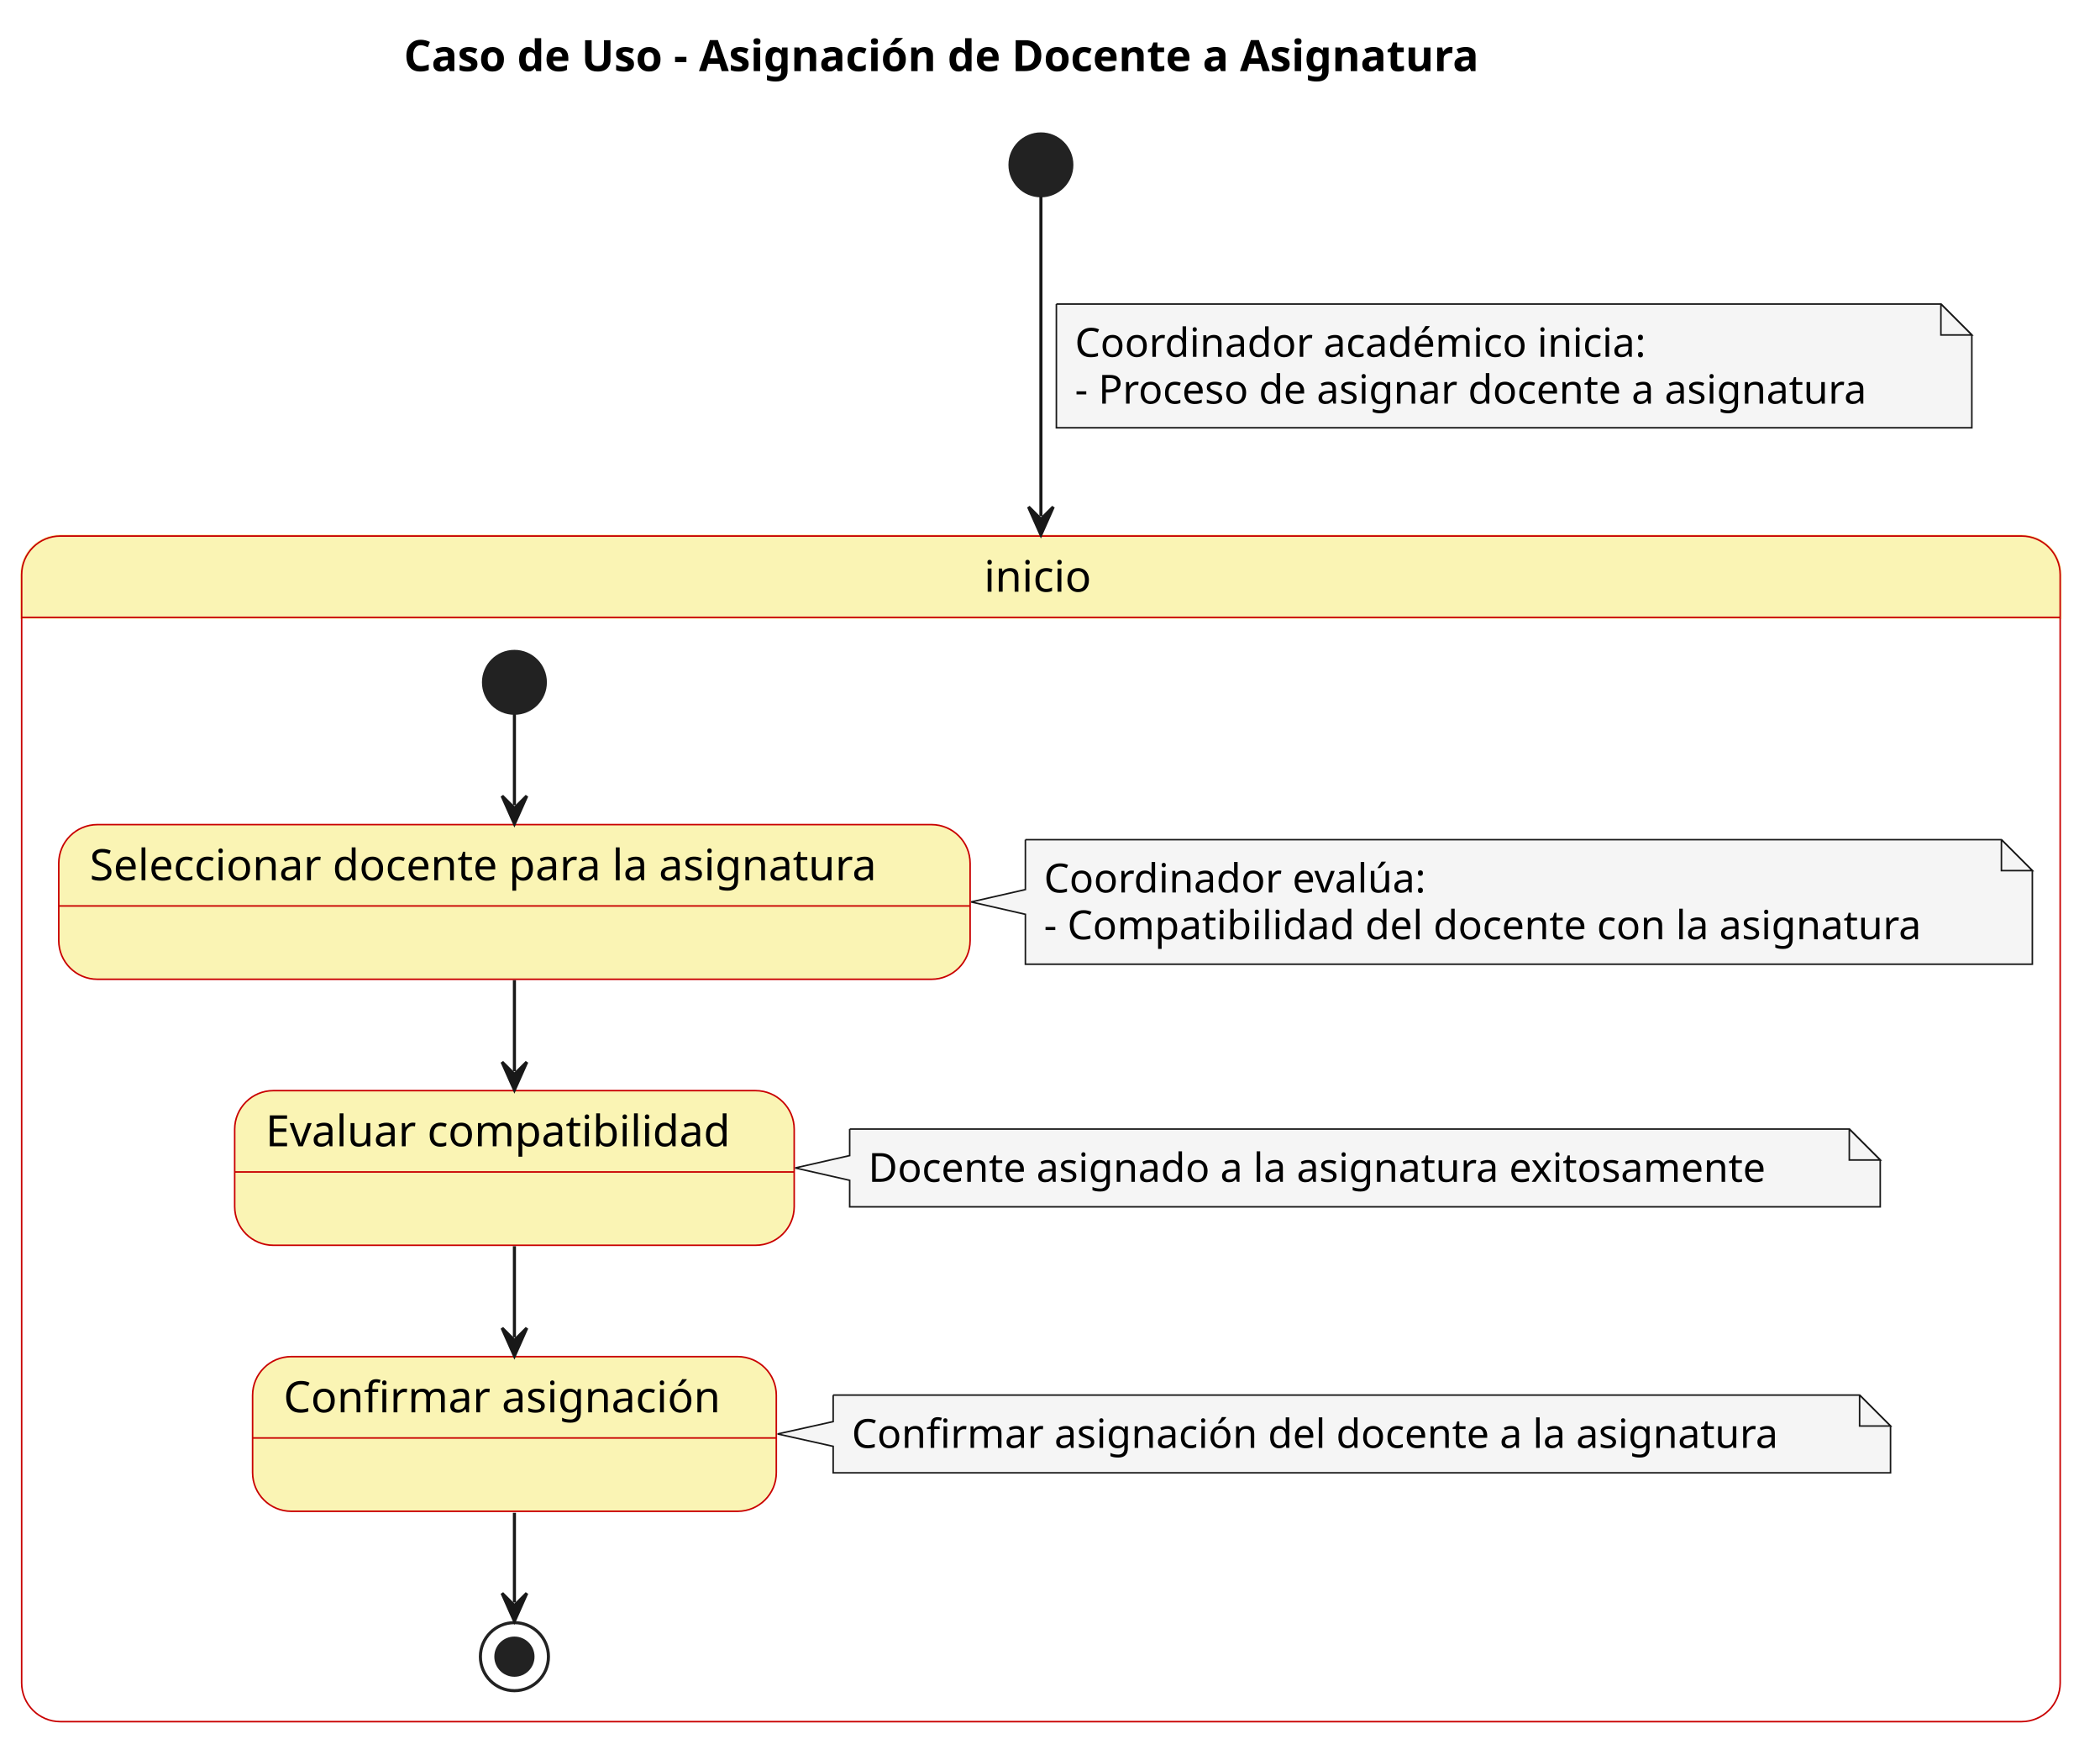
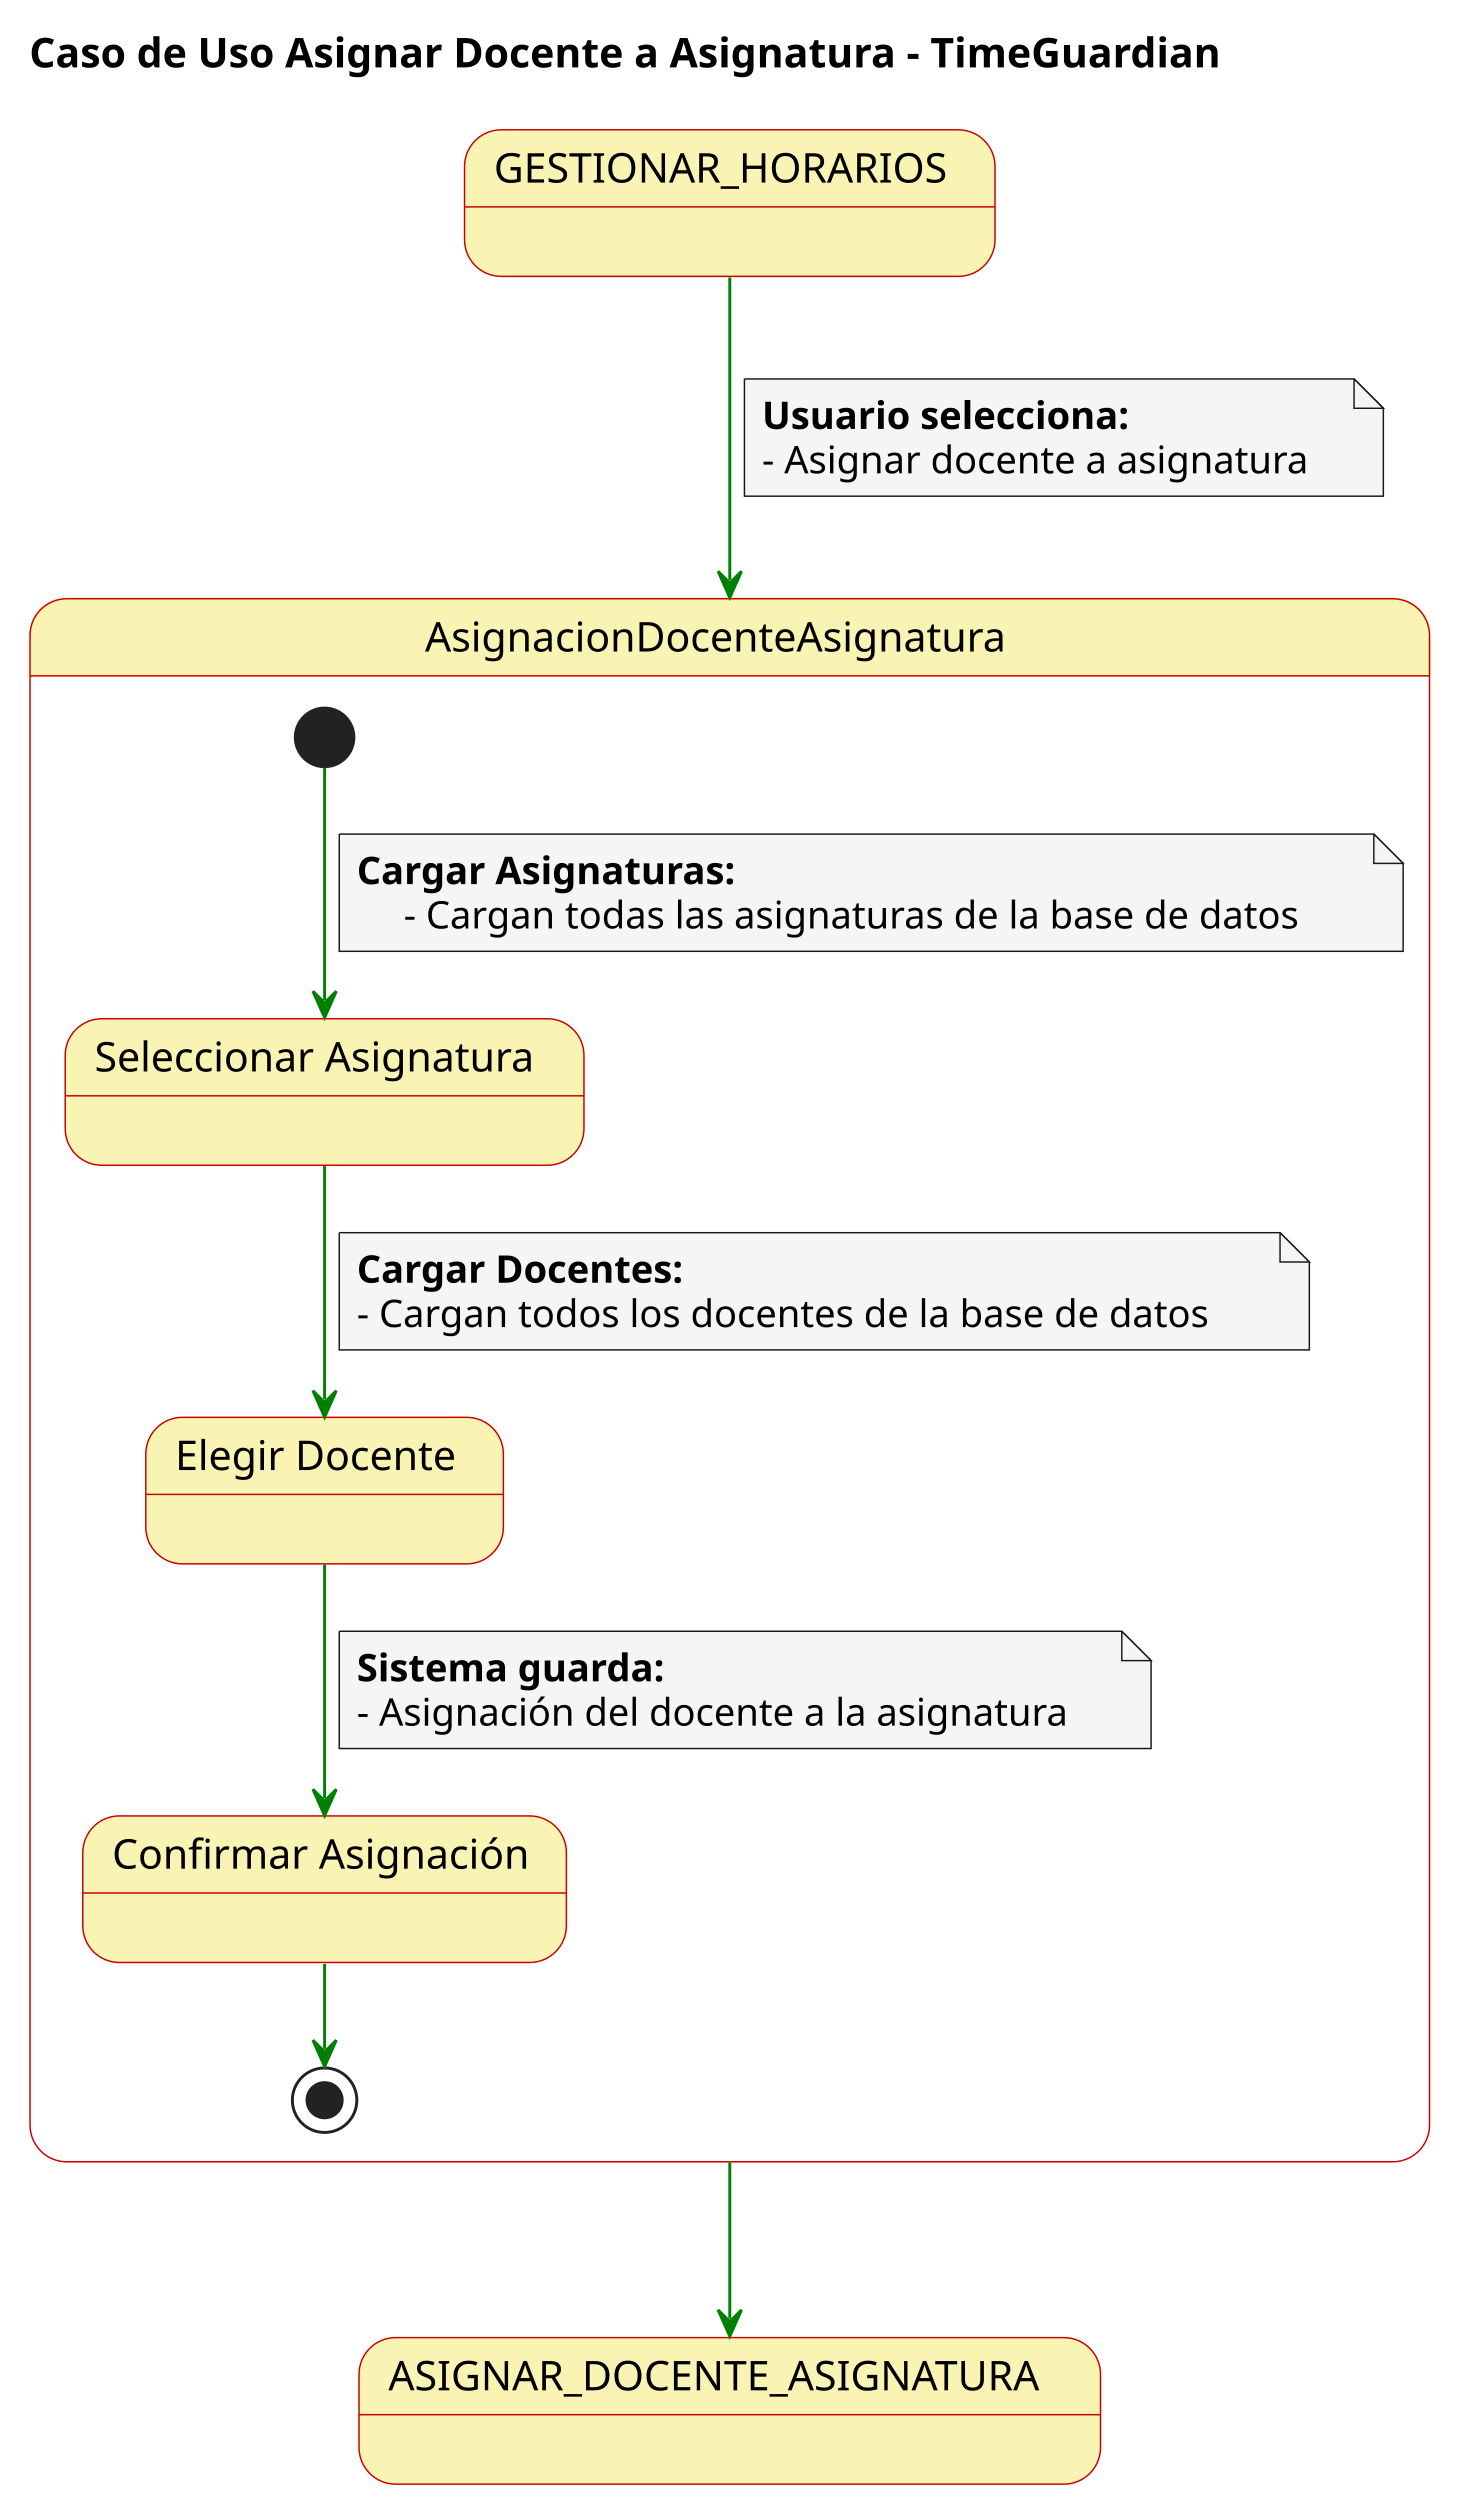
- <svg xmlns="http://www.w3.org/2000/svg" contentStyleType="text/css" height="562px" preserveAspectRatio="none" style="width:679px;height:562px;background:#FFFFFF;" version="1.1" viewBox="0 0 679 562" width="679px" zoomAndPan="magnify">
+ <svg xmlns="http://www.w3.org/2000/svg" contentStyleType="text/css" height="853px" preserveAspectRatio="none" style="width:501px;height:853px;background:#FFFFFF;" version="1.1" viewBox="0 0 501 853" width="501px" zoomAndPan="magnify">
  <defs />
  <g>
-     <text fill="#000000" font-family="sans-serif" font-size="14" font-weight="bold" lengthAdjust="spacing" textLength="397.961" x="130.583" y="22.995">Caso de Uso - Asignación de Docente a Asignatura</text>
-     <ellipse cx="336.56" cy="53.297" fill="#222222" rx="10" ry="10" style="stroke:#222222;stroke-width:1.0;" />
-     <path d="M19.5,173.297 L653.626,173.297 A12.5,12.5 0 0 1 666.126,185.797 L666.126,199.594 L7,199.594 L7,185.797 A12.5,12.5 0 0 1 19.5,173.297 " fill="#FAF4B4" style="stroke:#FAF4B4;stroke-width:1.0;" />
-     <rect fill="none" height="383.297" rx="12.5" ry="12.5" style="stroke:#C90000;stroke-width:0.5;" width="659.126" x="7" y="173.297" />
-     <line style="stroke:#C90000;stroke-width:0.5;" x1="7" x2="666.126" y1="199.594" y2="199.594" />
-     <text fill="#000000" font-family="sans-serif" font-size="14" lengthAdjust="spacing" textLength="36.805" x="318.161" y="191.292">inicio</text>
-     <ellipse cx="166.33" cy="220.594" fill="#222222" rx="10" ry="10" style="stroke:#222222;stroke-width:1.0;" />
-     <g id="inicio.seleccionar_docente">
-       <rect fill="#FAF4B4" height="50" rx="12.5" ry="12.5" style="stroke:#C90000;stroke-width:0.5;" width="294.668" x="19" y="266.594" />
-       <line style="stroke:#C90000;stroke-width:0.5;" x1="19" x2="313.668" y1="292.891" y2="292.891" />
-       <text fill="#000000" font-family="sans-serif" font-size="14" lengthAdjust="spacing" textLength="274.668" x="29" y="284.589">Seleccionar docente para la asignatura</text>
+     <text fill="#000000" font-family="sans-serif" font-size="14" font-weight="bold" lengthAdjust="spacing" textLength="464" x="10" y="22.995">Caso de Uso Asignar Docente a Asignatura - TimeGuardian</text>
+     <g id="GESTIONAR_HORARIOS">
+       <rect fill="#FAF4B4" height="50" rx="12.5" ry="12.5" style="stroke:#C90000;stroke-width:0.5;" width="181" x="158.5" y="44.297" />
+       <line style="stroke:#C90000;stroke-width:0.5;" x1="158.5" x2="339.5" y1="70.594" y2="70.594" />
+       <text fill="#000000" font-family="sans-serif" font-size="14" lengthAdjust="spacing" textLength="161" x="168.5" y="62.292">GESTIONAR_HORARIOS</text>
    </g>
-     <g id="inicio.evaluar_compatibilidad">
-       <rect fill="#FAF4B4" height="50" rx="12.5" ry="12.5" style="stroke:#C90000;stroke-width:0.5;" width="180.911" x="75.88" y="352.594" />
-       <line style="stroke:#C90000;stroke-width:0.5;" x1="75.88" x2="256.791" y1="378.891" y2="378.891" />
-       <text fill="#000000" font-family="sans-serif" font-size="14" lengthAdjust="spacing" textLength="160.911" x="85.88" y="370.589">Evaluar compatibilidad</text>
+     <path d="M22.75,204.297 L475.25,204.297 A12.5,12.5 0 0 1 487.75,216.797 L487.75,230.594 L10.25,230.594 L10.25,216.797 A12.5,12.5 0 0 1 22.75,204.297 " fill="#FAF4B4" style="stroke:#FAF4B4;stroke-width:1.0;" />
+     <rect fill="none" height="533.297" rx="12.5" ry="12.5" style="stroke:#C90000;stroke-width:0.5;" width="477.5" x="10.25" y="204.297" />
+     <line style="stroke:#C90000;stroke-width:0.5;" x1="10.25" x2="487.75" y1="230.594" y2="230.594" />
+     <text fill="#000000" font-family="sans-serif" font-size="14" lengthAdjust="spacing" textLength="208" x="145" y="222.292">AsignacionDocenteAsignatura</text>
+     <g id="AsignacionDocenteAsignatura.SeleccionarAsignatura">
+       <rect fill="#FAF4B4" height="50" rx="12.5" ry="12.5" style="stroke:#C90000;stroke-width:0.5;" width="177" x="22.25" y="347.594" />
+       <line style="stroke:#C90000;stroke-width:0.5;" x1="22.25" x2="199.25" y1="373.891" y2="373.891" />
+       <text fill="#000000" font-family="sans-serif" font-size="14" lengthAdjust="spacing" textLength="157" x="32.25" y="365.589">Seleccionar Asignatura</text>
    </g>
-     <g id="elem_GMN10">
-       <path d="M331.54,271.464 L331.54,287.594 L314,291.594 L331.54,295.594 L331.54,311.729 A0,0 0 0 0 331.54,311.729 L657.126,311.729 A0,0 0 0 0 657.126,311.729 L657.126,281.464 L647.126,271.464 L331.54,271.464 A0,0 0 0 0 331.54,271.464 " fill="#F5F5F5" style="stroke:#181818;stroke-width:0.5;" />
-       <path d="M647.126,271.464 L647.126,281.464 L657.126,281.464 L647.126,271.464 " fill="#F5F5F5" style="stroke:#181818;stroke-width:0.5;" />
-       <text fill="#000000" font-family="sans-serif" font-size="13" lengthAdjust="spacing" textLength="131.936" x="337.54" y="288.531">Coordinador evalúa:</text>
-       <text fill="#000000" font-family="sans-serif" font-size="13" lengthAdjust="spacing" textLength="304.586" x="337.54" y="303.663">- Compatibilidad del docente con la asignatura</text>
+     <g id="AsignacionDocenteAsignatura.ElegirDocente">
+       <rect fill="#FAF4B4" height="50" rx="12.5" ry="12.5" style="stroke:#C90000;stroke-width:0.5;" width="122" x="49.75" y="483.594" />
+       <line style="stroke:#C90000;stroke-width:0.5;" x1="49.75" x2="171.75" y1="509.891" y2="509.891" />
+       <text fill="#000000" font-family="sans-serif" font-size="14" lengthAdjust="spacing" textLength="102" x="59.75" y="501.589">Elegir Docente</text>
    </g>
-     <g id="inicio.confirmar_asignacion">
-       <rect fill="#FAF4B4" height="50" rx="12.5" ry="12.5" style="stroke:#C90000;stroke-width:0.5;" width="169.338" x="81.67" y="438.594" />
-       <line style="stroke:#C90000;stroke-width:0.5;" x1="81.67" x2="251.008" y1="464.891" y2="464.891" />
-       <text fill="#000000" font-family="sans-serif" font-size="14" lengthAdjust="spacing" textLength="149.338" x="91.67" y="456.589">Confirmar asignación</text>
+     <g id="AsignacionDocenteAsignatura.Confirmar">
+       <rect fill="#FAF4B4" height="50" rx="12.5" ry="12.5" style="stroke:#C90000;stroke-width:0.5;" width="165" x="28.25" y="619.594" />
+       <line style="stroke:#C90000;stroke-width:0.5;" x1="28.25" x2="193.25" y1="645.891" y2="645.891" />
+       <text fill="#000000" font-family="sans-serif" font-size="14" lengthAdjust="spacing" textLength="145" x="38.25" y="637.589">Confirmar Asignación</text>
    </g>
-     <g id="elem_GMN15">
-       <path d="M274.73,365.024 L274.73,373.594 L257.11,377.594 L274.73,381.594 L274.73,390.157 A0,0 0 0 0 274.73,390.157 L607.939,390.157 A0,0 0 0 0 607.939,390.157 L607.939,375.024 L597.939,365.024 L274.73,365.024 A0,0 0 0 0 274.73,365.024 " fill="#F5F5F5" style="stroke:#181818;stroke-width:0.5;" />
-       <path d="M597.939,365.024 L597.939,375.024 L607.939,375.024 L597.939,365.024 " fill="#F5F5F5" style="stroke:#181818;stroke-width:0.5;" />
-       <text fill="#000000" font-family="sans-serif" font-size="13" lengthAdjust="spacing" textLength="312.209" x="280.73" y="382.091">Docente asignado a la asignatura exitosamente</text>
+     <ellipse cx="110.75" cy="251.594" fill="#222222" rx="10" ry="10" style="stroke:#222222;stroke-width:1.0;" />
+     <ellipse cx="110.75" cy="716.594" fill="none" rx="11" ry="11" style="stroke:#222222;stroke-width:1.0;" />
+     <ellipse cx="110.75" cy="716.594" fill="#222222" rx="6" ry="6" style="stroke:#222222;stroke-width:1.0;" />
+     <g id="link_*start*AsignacionDocenteAsignatura_SeleccionarAsignatura">
+       <path d="M110.75,261.934 C110.75,280.124 110.75,314.834 110.75,341.204 " fill="none" id="*start*AsignacionDocenteAsignatura-to-SeleccionarAsignatura" style="stroke:#008000;stroke-width:1.0;" />
+       <polygon fill="#008000" points="110.75,347.204,114.75,338.204,110.75,342.204,106.75,338.204,110.75,347.204" style="stroke:#008000;stroke-width:1.0;" />
+       <path d="M115.75,284.594 L115.75,324.594 L478.75,324.594 L478.75,294.594 L468.75,284.594 L115.75,284.594 " fill="#F5F5F5" style="stroke:#181818;stroke-width:0.5;" />
+       <path d="M468.75,284.594 L468.75,294.594 L478.75,294.594 L468.75,284.594 " fill="#F5F5F5" style="stroke:#181818;stroke-width:0.5;" />
+       <text fill="#000000" font-family="sans-serif" font-size="13" font-weight="bold" lengthAdjust="spacing" textLength="148" x="121.75" y="301.661">Cargar Asignaturas:</text>
+       <text fill="#000000" font-family="sans-serif" font-size="13" lengthAdjust="spacing" textLength="326" x="137.75" y="316.793">- Cargan todas las asignaturas de la base de datos</text>
    </g>
-     <ellipse cx="166.33" cy="535.594" fill="none" rx="11" ry="11" style="stroke:#222222;stroke-width:1.0;" />
-     <ellipse cx="166.33" cy="535.594" fill="#222222" rx="6" ry="6" style="stroke:#222222;stroke-width:1.0;" />
-     <g id="elem_GMN20">
-       <path d="M269.39,451.024 L269.39,459.594 L251.42,463.594 L269.39,467.594 L269.39,476.157 A0,0 0 0 0 269.39,476.157 L611.27,476.157 A0,0 0 0 0 611.27,476.157 L611.27,461.024 L601.27,451.024 L269.39,451.024 A0,0 0 0 0 269.39,451.024 " fill="#F5F5F5" style="stroke:#181818;stroke-width:0.5;" />
-       <path d="M601.27,451.024 L601.27,461.024 L611.27,461.024 L601.27,451.024 " fill="#F5F5F5" style="stroke:#181818;stroke-width:0.5;" />
-       <text fill="#000000" font-family="sans-serif" font-size="13" lengthAdjust="spacing" textLength="320.88" x="275.39" y="468.091">Confirmar asignación del docente a la asignatura</text>
+     <g id="link_SeleccionarAsignatura_ElegirDocente">
+       <path d="M110.75,397.864 C110.75,422.144 110.75,453.284 110.75,477.504 " fill="none" id="SeleccionarAsignatura-to-ElegirDocente" style="stroke:#008000;stroke-width:1.0;" />
+       <polygon fill="#008000" points="110.75,483.504,114.75,474.504,110.75,478.504,106.75,474.504,110.75,483.504" style="stroke:#008000;stroke-width:1.0;" />
+       <path d="M115.75,420.594 L115.75,460.594 L446.75,460.594 L446.75,430.594 L436.75,420.594 L115.75,420.594 " fill="#F5F5F5" style="stroke:#181818;stroke-width:0.5;" />
+       <path d="M436.75,420.594 L436.75,430.594 L446.75,430.594 L436.75,420.594 " fill="#F5F5F5" style="stroke:#181818;stroke-width:0.5;" />
+       <text fill="#000000" font-family="sans-serif" font-size="13" font-weight="bold" lengthAdjust="spacing" textLength="129" x="121.75" y="437.661">Cargar Docentes:</text>
+       <text fill="#000000" font-family="sans-serif" font-size="13" lengthAdjust="spacing" textLength="310" x="121.75" y="452.793">- Cargan todos los docentes de la base de datos</text>
    </g>
-     <g id="link_*start*inicio_seleccionar_docente">
-       <path d="M166.33,230.904 C166.33,239.944 166.33,248.084 166.33,260.324 " fill="none" id="*start*inicio-to-seleccionar_docente" style="stroke:#181818;stroke-width:1.0;" />
-       <polygon fill="#181818" points="166.33,266.324,170.33,257.324,166.33,261.324,162.33,257.324,166.33,266.324" style="stroke:#181818;stroke-width:1.0;" />
+     <g id="link_ElegirDocente_Confirmar">
+       <path d="M110.75,533.864 C110.75,558.144 110.75,589.284 110.75,613.504 " fill="none" id="ElegirDocente-to-Confirmar" style="stroke:#008000;stroke-width:1.0;" />
+       <polygon fill="#008000" points="110.75,619.504,114.75,610.504,110.75,614.504,106.75,610.504,110.75,619.504" style="stroke:#008000;stroke-width:1.0;" />
+       <path d="M115.75,556.594 L115.75,596.594 L392.75,596.594 L392.75,566.594 L382.75,556.594 L115.75,556.594 " fill="#F5F5F5" style="stroke:#181818;stroke-width:0.5;" />
+       <path d="M382.75,556.594 L382.75,566.594 L392.75,566.594 L382.75,556.594 " fill="#F5F5F5" style="stroke:#181818;stroke-width:0.5;" />
+       <text fill="#000000" font-family="sans-serif" font-size="13" font-weight="bold" lengthAdjust="spacing" textLength="122" x="121.75" y="573.661">Sistema guarda:</text>
+       <text fill="#000000" font-family="sans-serif" font-size="13" lengthAdjust="spacing" textLength="256" x="121.75" y="588.793">- Asignación del docente a la asignatura</text>
    </g>
-     <g id="link_seleccionar_docente_evaluar_compatibilidad">
-       <path d="M166.33,316.894 C166.33,328.034 166.33,335.214 166.33,346.354 " fill="none" id="seleccionar_docente-to-evaluar_compatibilidad" style="stroke:#181818;stroke-width:1.0;" />
-       <polygon fill="#181818" points="166.33,352.354,170.33,343.354,166.33,347.354,162.33,343.354,166.33,352.354" style="stroke:#181818;stroke-width:1.0;" />
+     <g id="link_Confirmar_*end*AsignacionDocenteAsignatura">
+       <path d="M110.75,670.074 C110.75,682.064 110.75,689.864 110.75,699.094 " fill="none" id="Confirmar-to-*end*AsignacionDocenteAsignatura" style="stroke:#008000;stroke-width:1.0;" />
+       <polygon fill="#008000" points="110.75,705.094,114.75,696.094,110.75,700.094,106.75,696.094,110.75,705.094" style="stroke:#008000;stroke-width:1.0;" />
    </g>
-     <g id="link_evaluar_compatibilidad_confirmar_asignacion">
-       <path d="M166.33,402.894 C166.33,414.034 166.33,421.214 166.33,432.354 " fill="none" id="evaluar_compatibilidad-to-confirmar_asignacion" style="stroke:#181818;stroke-width:1.0;" />
-       <polygon fill="#181818" points="166.33,438.354,170.33,429.354,166.33,433.354,162.33,429.354,166.33,438.354" style="stroke:#181818;stroke-width:1.0;" />
+     <g id="ASIGNAR_DOCENTE_ASIGNATURA">
+       <rect fill="#FAF4B4" height="50" rx="12.5" ry="12.5" style="stroke:#C90000;stroke-width:0.5;" width="253" x="122.5" y="797.597" />
+       <line style="stroke:#C90000;stroke-width:0.5;" x1="122.5" x2="375.5" y1="823.894" y2="823.894" />
+       <text fill="#000000" font-family="sans-serif" font-size="14" lengthAdjust="spacing" textLength="233" x="132.5" y="815.592">ASIGNAR_DOCENTE_ASIGNATURA</text>
    </g>
-     <g id="link_confirmar_asignacion_*end*inicio">
-       <path d="M166.33,489.074 C166.33,501.064 166.33,508.864 166.33,518.094 " fill="none" id="confirmar_asignacion-to-*end*inicio" style="stroke:#181818;stroke-width:1.0;" />
-       <polygon fill="#181818" points="166.33,524.094,170.33,515.094,166.33,519.094,162.33,515.094,166.33,524.094" style="stroke:#181818;stroke-width:1.0;" />
+     <g id="link_GESTIONAR_HORARIOS_AsignacionDocenteAsignatura">
+       <path d="M249,94.697 C249,118.937 249,152.907 249,197.927 " fill="none" id="GESTIONAR_HORARIOS-to-AsignacionDocenteAsignatura" style="stroke:#008000;stroke-width:1.0;" />
+       <polygon fill="#008000" points="249,203.927,253,194.927,249,198.927,245,194.927,249,203.927" style="stroke:#008000;stroke-width:1.0;" />
+       <path d="M254,129.297 L254,169.297 L472,169.297 L472,139.297 L462,129.297 L254,129.297 " fill="#F5F5F5" style="stroke:#181818;stroke-width:0.5;" />
+       <path d="M462,129.297 L462,139.297 L472,139.297 L462,129.297 " fill="#F5F5F5" style="stroke:#181818;stroke-width:0.5;" />
+       <text fill="#000000" font-family="sans-serif" font-size="13" font-weight="bold" lengthAdjust="spacing" textLength="142" x="260" y="146.364">Usuario selecciona:</text>
+       <text fill="#000000" font-family="sans-serif" font-size="13" lengthAdjust="spacing" textLength="197" x="260" y="161.497">- Asignar docente a asignatura</text>
    </g>
-     <g id="link_*start*_inicio">
-       <path d="M336.56,63.567 C336.56,81.827 336.56,118.897 336.56,166.877 " fill="none" id="*start*-to-inicio" style="stroke:#181818;stroke-width:1.0;" />
-       <polygon fill="#181818" points="336.56,172.877,340.56,163.877,336.56,167.877,332.56,163.877,336.56,172.877" style="stroke:#181818;stroke-width:1.0;" />
-       <path d="M341.56,98.297 L341.56,138.297 L637.56,138.297 L637.56,108.297 L627.56,98.297 L341.56,98.297 " fill="#F5F5F5" style="stroke:#181818;stroke-width:0.5;" />
-       <path d="M627.56,98.297 L627.56,108.297 L637.56,108.297 L627.56,98.297 " fill="#F5F5F5" style="stroke:#181818;stroke-width:0.5;" />
-       <text fill="#000000" font-family="sans-serif" font-size="13" lengthAdjust="spacing" textLength="197.488" x="347.56" y="115.364">Coordinador académico inicia:</text>
-       <text fill="#000000" font-family="sans-serif" font-size="13" lengthAdjust="spacing" textLength="275.006" x="347.56" y="130.497">- Proceso de asignar docente a asignatura</text>
+     <g id="link_AsignacionDocenteAsignatura_ASIGNAR_DOCENTE_ASIGNATURA">
+       <path d="M249,737.847 C249,761.627 249,776.287 249,791.137 " fill="none" id="AsignacionDocenteAsignatura-to-ASIGNAR_DOCENTE_ASIGNATURA" style="stroke:#008000;stroke-width:1.0;" />
+       <polygon fill="#008000" points="249,797.137,253,788.137,249,792.137,245,788.137,249,797.137" style="stroke:#008000;stroke-width:1.0;" />
    </g>
  </g>
</svg>
